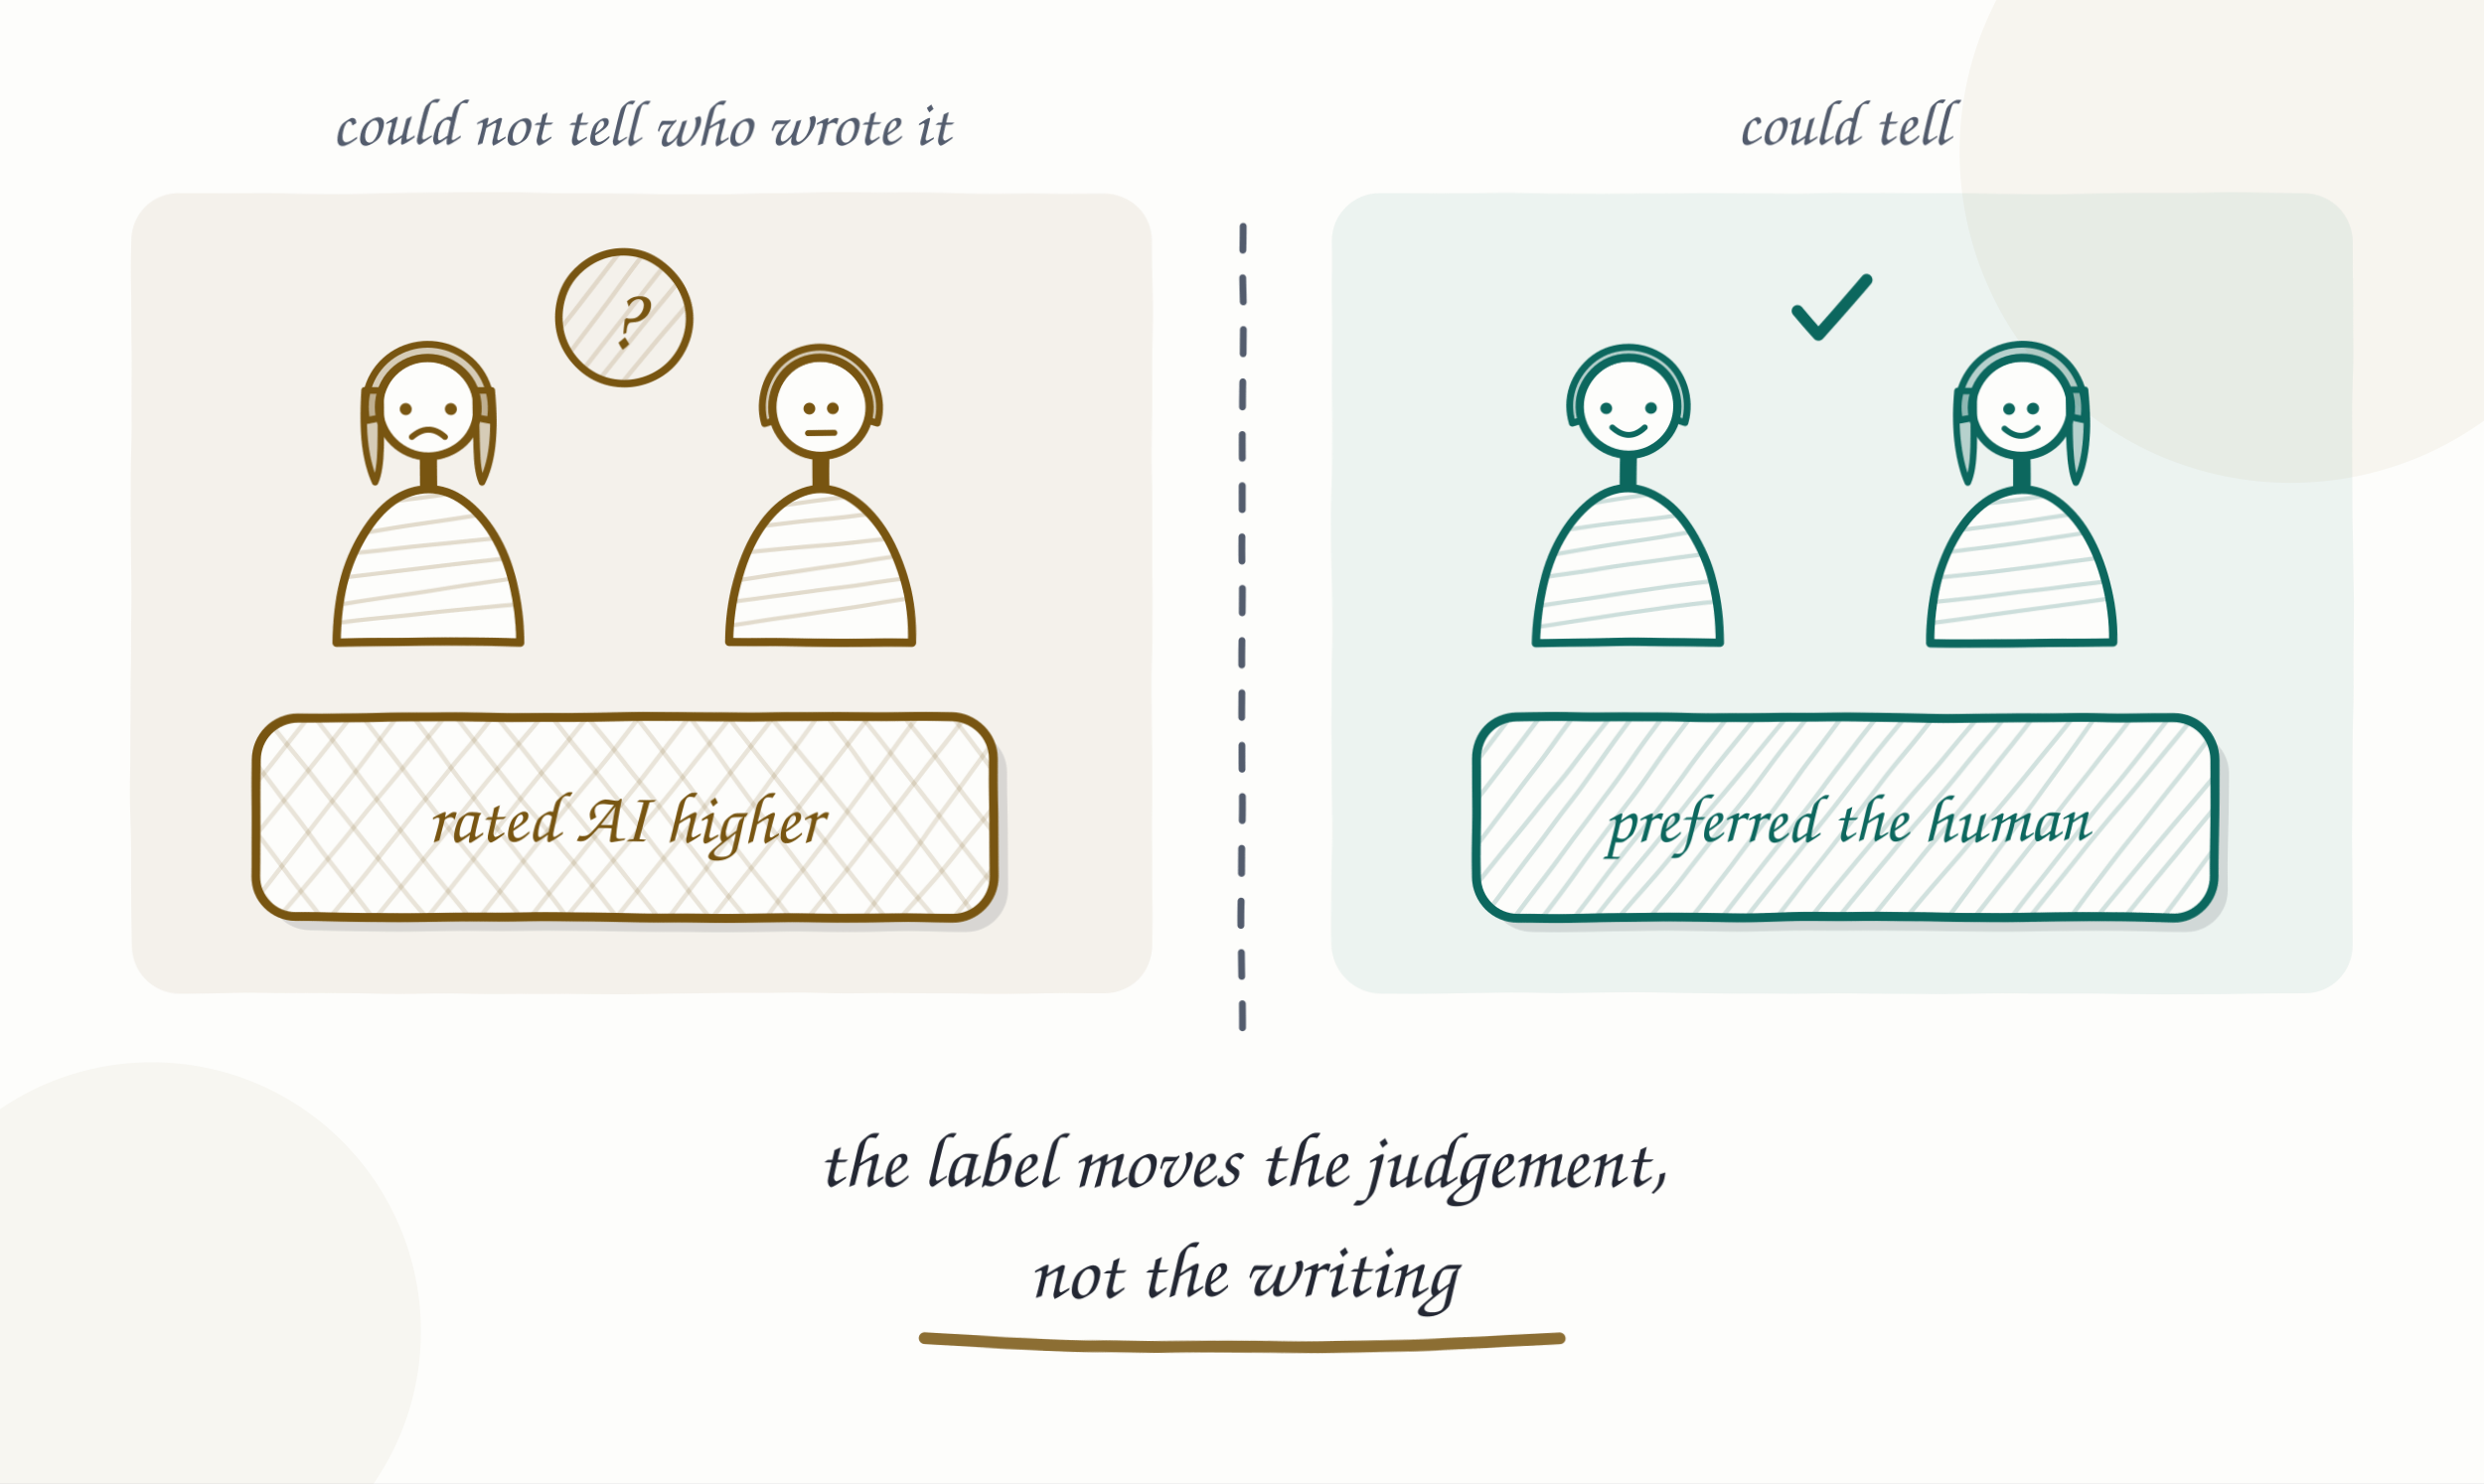
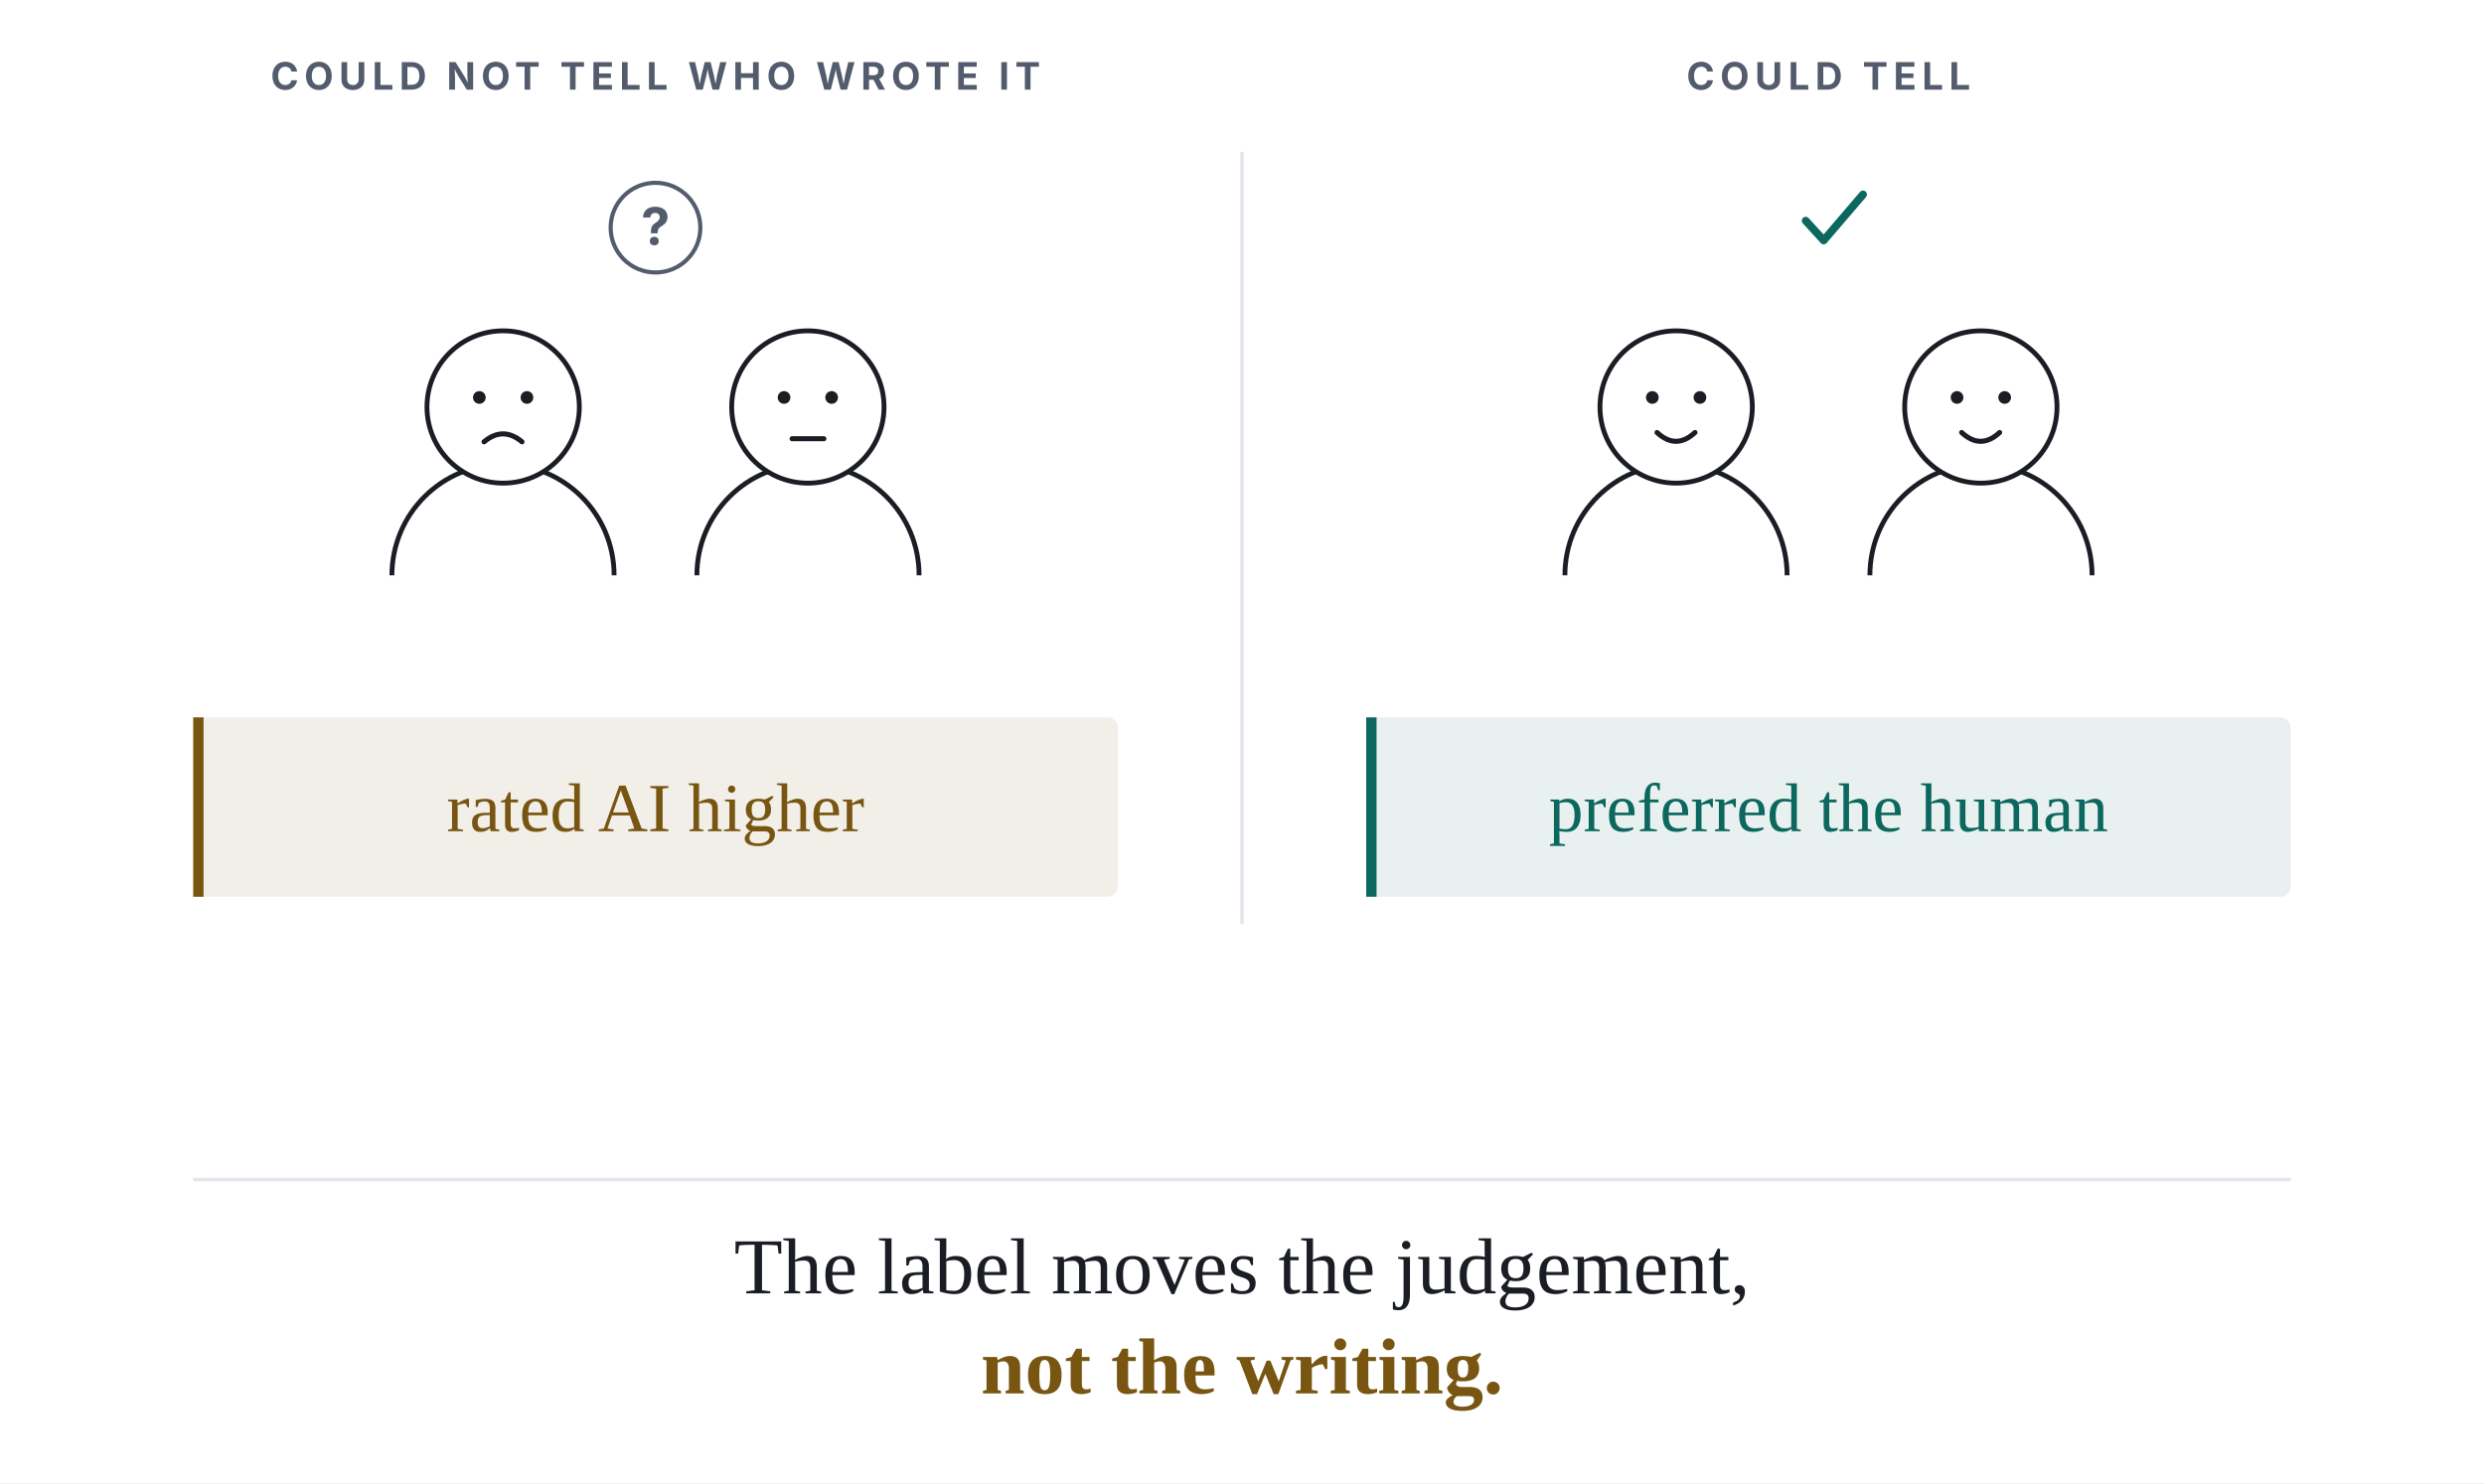
<svg xmlns="http://www.w3.org/2000/svg" class="wb" viewBox="0 0 720 430" role="img" aria-label="Students who could not tell who wrote the feedback rated the AI's higher; those who could tell preferred the human's.">
-   <defs>
-     <filter id="rf108" x="-8%" y="-8%" width="116%" height="116%">
-       <feTurbulence type="fractalNoise" baseFrequency="0.018" numOctaves="3" seed="108" result="n" />
-       <feDisplacementMap in="SourceGraphic" in2="n" scale="1.4" xChannelSelector="R" yChannelSelector="G" />
-     </filter>
-     <marker id="ar108_232733" viewBox="0 0 12 12" refX="9" refY="6" markerWidth="6.5" markerHeight="6.5" orient="auto-start-reverse">
-       <path d="M1.5 1.5 L10 6 L1.5 10.5" fill="none" stroke="#232733" stroke-width="2" stroke-linecap="round" stroke-linejoin="round" />
-     </marker>
-     <marker id="ar108_6349ae" viewBox="0 0 12 12" refX="9" refY="6" markerWidth="6.5" markerHeight="6.5" orient="auto-start-reverse">
-       <path d="M1.5 1.5 L10 6 L1.5 10.5" fill="none" stroke="#6349ae" stroke-width="2" stroke-linecap="round" stroke-linejoin="round" />
-     </marker>
-     <marker id="ar108_225aa8" viewBox="0 0 12 12" refX="9" refY="6" markerWidth="6.5" markerHeight="6.5" orient="auto-start-reverse">
-       <path d="M1.5 1.5 L10 6 L1.5 10.5" fill="none" stroke="#225aa8" stroke-width="2" stroke-linecap="round" stroke-linejoin="round" />
-     </marker>
-     <marker id="ar108_0c675e" viewBox="0 0 12 12" refX="9" refY="6" markerWidth="6.5" markerHeight="6.5" orient="auto-start-reverse">
-       <path d="M1.5 1.5 L10 6 L1.5 10.5" fill="none" stroke="#0c675e" stroke-width="2" stroke-linecap="round" stroke-linejoin="round" />
-     </marker>
-     <marker id="ar108_166846" viewBox="0 0 12 12" refX="9" refY="6" markerWidth="6.5" markerHeight="6.5" orient="auto-start-reverse">
-       <path d="M1.5 1.5 L10 6 L1.5 10.5" fill="none" stroke="#166846" stroke-width="2" stroke-linecap="round" stroke-linejoin="round" />
-     </marker>
-     <marker id="ar108_785511" viewBox="0 0 12 12" refX="9" refY="6" markerWidth="6.5" markerHeight="6.5" orient="auto-start-reverse">
-       <path d="M1.5 1.5 L10 6 L1.5 10.5" fill="none" stroke="#785511" stroke-width="2" stroke-linecap="round" stroke-linejoin="round" />
-     </marker>
-     <marker id="ar108_a43245" viewBox="0 0 12 12" refX="9" refY="6" markerWidth="6.5" markerHeight="6.5" orient="auto-start-reverse">
-       <path d="M1.5 1.5 L10 6 L1.5 10.5" fill="none" stroke="#a43245" stroke-width="2" stroke-linecap="round" stroke-linejoin="round" />
-     </marker>
-     <marker id="ar108_535c6d" viewBox="0 0 12 12" refX="9" refY="6" markerWidth="6.5" markerHeight="6.5" orient="auto-start-reverse">
-       <path d="M1.5 1.5 L10 6 L1.5 10.5" fill="none" stroke="#535c6d" stroke-width="2" stroke-linecap="round" stroke-linejoin="round" />
-     </marker>
-   </defs>
-   <rect width="720" height="430" fill="#fdfdfb" />
-   <circle cx="664" cy="44" r="96" fill="#785511" fill-opacity="0.05" />
-   <circle cx="44" cy="386" r="78" fill="#785511" fill-opacity="0.04" />
-   <g filter="url(#rf108)">
-     <path d="M360 66 L360 300" fill="none" stroke="#535c6d" stroke-width="2.0" stroke-linecap="round" stroke-linejoin="round" stroke-dasharray="7 8" />
-     <text x="186" y="42" text-anchor="middle" font-family="'Caveat','Bradley Hand',cursive" font-size="19" font-weight="600" fill="#535c6d">could not tell who wrote it</text>
-     <text x="534" y="42" text-anchor="middle" font-family="'Caveat','Bradley Hand',cursive" font-size="19" font-weight="600" fill="#535c6d">could tell</text>
-     <rect x="38" y="56" width="296" height="232" rx="14" fill="#785511" fill-opacity="0.07" />
-     <rect x="386" y="56" width="296" height="232" rx="14" fill="#0c675e" fill-opacity="0.07" />
-     <path d="M124.0 125.6 L124.0 147.4" fill="none" stroke="#785511" stroke-width="4.94" stroke-linecap="round" stroke-linejoin="round" />
-     <clipPath id="tor108_108_124_118">
-       <path d="M97.4 186.4 C97.4 161.7 109.8 141.8 124.0 141.8 C138.2 141.8 150.6 161.7 150.6 186.4 Z" />
-     </clipPath>
-     <path d="M97.4 186.4 C97.4 161.7 109.8 141.8 124.0 141.8 C138.2 141.8 150.6 161.7 150.6 186.4 Z" fill="#fdfdfb" />
-     <g clip-path="url(#tor108_108_124_118)" stroke="#785511" stroke-width="1.2" stroke-opacity=".2" stroke-linecap="round">
-       <path d="M95 141 L153 133" fill="none" />
-       <path d="M95 148 L153 140" fill="none" />
-       <path d="M95 156 L153 147" fill="none" />
-       <path d="M95 161 L153 155" fill="none" />
-       <path d="M95 168 L153 161" fill="none" />
-       <path d="M95 176 L153 167" fill="none" />
-       <path d="M95 181 L153 175" fill="none" />
-     </g>
-     <path d="M97.4 186.4 C97.4 161.7 109.8 141.8 124.0 141.8 C138.2 141.8 150.6 161.7 150.6 186.4 Z" fill="none" stroke="#785511" stroke-width="2.4" stroke-linejoin="round" />
-     <circle cx="124" cy="118" r="14.2" fill="#fdfdfb" stroke="#785511" stroke-width="2.4" />
-     <path d="M106.2 121.8 A18.2 18.2 0 1 1 141.8 121.8 L137.9 121.0 A14.2 14.2 0 1 0 110.1 121.0 Z" fill="#785511" fill-opacity=".24" stroke="#785511" stroke-width="2.0" stroke-linejoin="round" />
-     <path d="M105.6 113.2 C104.6 125.6 106.0 134.2 108.6 139.8 C110.7 135.1 110.3 126.5 110.3 113.2 Z" fill="#785511" fill-opacity=".24" stroke="#785511" stroke-width="1.9" stroke-linejoin="round" />
-     <path d="M142.4 113.2 C143.4 125.6 142.1 134.2 139.4 139.8 C137.3 135.1 137.7 126.5 137.7 113.2 Z" fill="#785511" fill-opacity=".24" stroke="#785511" stroke-width="1.9" stroke-linejoin="round" />
-     <circle cx="117.5" cy="118.5" r="1.71" fill="#785511" />
-     <circle cx="130.5" cy="118.5" r="1.71" fill="#785511" />
-     <path d="M119.2 126.5 q4.8 -4.2 9.5 0" fill="none" stroke="#785511" stroke-width="1.71" stroke-linecap="round" stroke-linejoin="round" />
-     <path d="M238.0 125.6 L238.0 147.4" fill="none" stroke="#785511" stroke-width="4.94" stroke-linecap="round" stroke-linejoin="round" />
-     <clipPath id="tor108_109_238_118">
-       <path d="M211.4 186.4 C211.4 161.7 223.8 141.8 238.0 141.8 C252.2 141.8 264.6 161.7 264.6 186.4 Z" />
-     </clipPath>
-     <path d="M211.4 186.4 C211.4 161.7 223.8 141.8 238.0 141.8 C252.2 141.8 264.6 161.7 264.6 186.4 Z" fill="#fdfdfb" />
-     <g clip-path="url(#tor108_109_238_118)" stroke="#785511" stroke-width="1.2" stroke-opacity=".2" stroke-linecap="round">
-       <path d="M209 142 L267 134" fill="none" />
-       <path d="M209 149 L267 141" fill="none" />
-       <path d="M209 154 L267 147" fill="none" />
-       <path d="M209 161 L267 155" fill="none" />
-       <path d="M209 169 L267 160" fill="none" />
-       <path d="M209 175 L267 167" fill="none" />
-       <path d="M209 182 L267 173" fill="none" />
-     </g>
-     <path d="M211.4 186.4 C211.4 161.7 223.8 141.8 238.0 141.8 C252.2 141.8 264.6 161.7 264.6 186.4 Z" fill="none" stroke="#785511" stroke-width="2.4" stroke-linejoin="round" />
-     <circle cx="238" cy="118" r="14.2" fill="#fdfdfb" stroke="#785511" stroke-width="2.4" />
-     <path d="M221.6 122.7 A17.1 17.1 0 1 1 254.4 122.7 L251.7 121.9 A14.2 14.2 0 1 0 224.3 121.9 Z" fill="#785511" fill-opacity=".24" stroke="#785511" stroke-width="2.0" stroke-linejoin="round" />
-     <circle cx="234.6" cy="118.5" r="1.71" fill="#785511" />
-     <circle cx="241.4" cy="118.5" r="1.71" fill="#785511" />
-     <path d="M234.2 125.6 h7.6" fill="none" stroke="#785511" stroke-width="1.71" stroke-linecap="round" stroke-linejoin="round" />
-     <clipPath id="hc108_110_181_92">
-       <circle cx="181" cy="92" r="19" />
-     </clipPath>
-     <g clip-path="url(#hc108_110_181_92)" stroke="#785511" stroke-width="1.3" stroke-opacity="0.16" stroke-linecap="round">
-       <path d="M133 112 L162 72" fill="none" />
-       <path d="M140 110 L172 74" fill="none" />
-       <path d="M151 110 L180 73" fill="none" />
-       <path d="M158 112 L188 72" fill="none" />
-       <path d="M166 111 L196 73" fill="none" />
-       <path d="M172 112 L203 74" fill="none" />
-       <path d="M181 110 L212 73" fill="none" />
-       <path d="M191 110 L221 73" fill="none" />
-       <path d="M198 110 L229 73" fill="none" />
-       <path d="M206 110 L236 72" fill="none" />
-       <path d="M212 112 L242 73" fill="none" />
-       <path d="M222 112 L251 72" fill="none" />
-     </g>
-     <circle cx="181" cy="92" r="19" fill="none" stroke="#785511" stroke-width="2.2" />
-     <text x="181" y="101" text-anchor="middle" font-family="'Caveat','Bradley Hand',cursive" font-size="26" font-weight="600" fill="#785511">?</text>
-     <path d="M472.0 125.6 L472.0 147.4" fill="none" stroke="#0c675e" stroke-width="4.94" stroke-linecap="round" stroke-linejoin="round" />
-     <clipPath id="tor108_111_472_118">
-       <path d="M445.4 186.4 C445.4 161.7 457.8 141.8 472.0 141.8 C486.2 141.8 498.6 161.7 498.6 186.4 Z" />
-     </clipPath>
-     <path d="M445.4 186.4 C445.4 161.7 457.8 141.8 472.0 141.8 C486.2 141.8 498.6 161.7 498.6 186.4 Z" fill="#fdfdfb" />
-     <g clip-path="url(#tor108_111_472_118)" stroke="#0c675e" stroke-width="1.2" stroke-opacity=".2" stroke-linecap="round">
-       <path d="M443 141 L501 133" fill="none" />
-       <path d="M443 149 L501 140" fill="none" />
-       <path d="M443 155 L501 148" fill="none" />
-       <path d="M443 162 L501 153" fill="none" />
-       <path d="M443 168 L501 160" fill="none" />
-       <path d="M443 176 L501 168" fill="none" />
-       <path d="M443 182 L501 174" fill="none" />
-     </g>
-     <path d="M445.4 186.4 C445.4 161.7 457.8 141.8 472.0 141.8 C486.2 141.8 498.6 161.7 498.6 186.4 Z" fill="none" stroke="#0c675e" stroke-width="2.4" stroke-linejoin="round" />
-     <circle cx="472" cy="118" r="14.2" fill="#fdfdfb" stroke="#0c675e" stroke-width="2.4" />
-     <path d="M455.6 122.7 A17.1 17.1 0 1 1 488.4 122.7 L485.7 121.9 A14.2 14.2 0 1 0 458.3 121.9 Z" fill="#0c675e" fill-opacity=".24" stroke="#0c675e" stroke-width="2.0" stroke-linejoin="round" />
-     <circle cx="465.5" cy="118.5" r="1.71" fill="#0c675e" />
-     <circle cx="478.5" cy="118.5" r="1.71" fill="#0c675e" />
-     <path d="M467.2 124.2 q4.8 4.4 9.5 0" fill="none" stroke="#0c675e" stroke-width="1.71" stroke-linecap="round" stroke-linejoin="round" />
-     <path d="M586.0 125.6 L586.0 147.4" fill="none" stroke="#0c675e" stroke-width="4.94" stroke-linecap="round" stroke-linejoin="round" />
-     <clipPath id="tor108_112_586_118">
-       <path d="M559.4 186.4 C559.4 161.7 571.8 141.8 586.0 141.8 C600.2 141.8 612.6 161.7 612.6 186.4 Z" />
-     </clipPath>
-     <path d="M559.4 186.4 C559.4 161.7 571.8 141.8 586.0 141.8 C600.2 141.8 612.6 161.7 612.6 186.4 Z" fill="#fdfdfb" />
-     <g clip-path="url(#tor108_112_586_118)" stroke="#0c675e" stroke-width="1.2" stroke-opacity=".2" stroke-linecap="round">
-       <path d="M557 141 L615 134" fill="none" />
-       <path d="M557 148 L615 141" fill="none" />
-       <path d="M557 155 L615 147" fill="none" />
-       <path d="M557 161 L615 153" fill="none" />
-       <path d="M557 168 L615 161" fill="none" />
-       <path d="M557 175 L615 168" fill="none" />
-       <path d="M557 181 L615 173" fill="none" />
-     </g>
-     <path d="M559.4 186.4 C559.4 161.7 571.8 141.8 586.0 141.8 C600.2 141.8 612.6 161.7 612.6 186.4 Z" fill="none" stroke="#0c675e" stroke-width="2.4" stroke-linejoin="round" />
-     <circle cx="586" cy="118" r="14.2" fill="#fdfdfb" stroke="#0c675e" stroke-width="2.4" />
-     <path d="M568.2 121.8 A18.2 18.2 0 1 1 603.8 121.8 L599.9 121.0 A14.2 14.2 0 1 0 572.1 121.0 Z" fill="#0c675e" fill-opacity=".24" stroke="#0c675e" stroke-width="2.0" stroke-linejoin="round" />
-     <path d="M567.6 113.2 C566.6 125.6 568.0 134.2 570.6 139.8 C572.7 135.1 572.3 126.5 572.3 113.2 Z" fill="#0c675e" fill-opacity=".24" stroke="#0c675e" stroke-width="1.9" stroke-linejoin="round" />
-     <path d="M604.4 113.2 C605.4 125.6 604.0 134.2 601.4 139.8 C599.3 135.1 599.7 126.5 599.7 113.2 Z" fill="#0c675e" fill-opacity=".24" stroke="#0c675e" stroke-width="1.9" stroke-linejoin="round" />
-     <circle cx="582.6" cy="118.5" r="1.71" fill="#0c675e" />
-     <circle cx="589.4" cy="118.5" r="1.71" fill="#0c675e" />
-     <path d="M581.2 124.2 q4.8 4.4 9.5 0" fill="none" stroke="#0c675e" stroke-width="1.71" stroke-linecap="round" stroke-linejoin="round" />
-     <path d="M521 90 l6 7 l14 -16" fill="none" stroke="#0c675e" stroke-width="3.4" stroke-linecap="round" stroke-linejoin="round" />
-     <rect x="78" y="212" width="214" height="58" rx="12" fill="#232733" fill-opacity="0.13" />
-     <rect x="74" y="208" width="214" height="58" rx="12" fill="#fdfdfb" />
-     <clipPath id="h108_108_74_208">
-       <rect x="74" y="208" width="214" height="58" rx="12" />
-     </clipPath>
-     <g clip-path="url(#h108_108_74_208)" stroke="#785511" stroke-width="1.3" stroke-opacity="0.148" stroke-linecap="round">
-       <path d="M28 265 L74 208" fill="none" />
-       <path d="M44 265 L88 209" fill="none" />
-       <path d="M55 266 L102 207" fill="none" />
-       <path d="M71 265 L115 208" fill="none" />
-       <path d="M82 265 L129 208" fill="none" />
-       <path d="M96 266 L142 209" fill="none" />
-       <path d="M110 265 L156 209" fill="none" />
-       <path d="M124 266 L170 208" fill="none" />
-       <path d="M139 266 L186 207" fill="none" />
-       <path d="M153 267 L199 209" fill="none" />
-       <path d="M165 265 L211 209" fill="none" />
-       <path d="M178 267 L225 207" fill="none" />
-       <path d="M193 267 L237 208" fill="none" />
-       <path d="M207 265 L253 207" fill="none" />
-       <path d="M222 266 L267 207" fill="none" />
-       <path d="M235 265 L280 208" fill="none" />
-       <path d="M251 265 L294 207" fill="none" />
-       <path d="M261 266 L309 209" fill="none" />
-       <path d="M276 266 L323 208" fill="none" />
-       <path d="M290 266 L337 207" fill="none" />
-       <path d="M305 267 L349 209" fill="none" />
-       <path d="M319 265 L363 208" fill="none" />
-       <path d="M332 267 L378 209" fill="none" />
-       <path d="M29 267 L-17 209" fill="none" />
-       <path d="M42 267 L-3 207" fill="none" />
-       <path d="M57 266 L12 207" fill="none" />
-       <path d="M69 265 L24 208" fill="none" />
-       <path d="M82 267 L37 207" fill="none" />
-       <path d="M94 267 L49 209" fill="none" />
-       <path d="M109 267 L64 208" fill="none" />
-       <path d="M123 265 L76 207" fill="none" />
-       <path d="M136 266 L91 208" fill="none" />
-       <path d="M150 265 L105 208" fill="none" />
-       <path d="M165 267 L119 207" fill="none" />
-       <path d="M179 266 L133 209" fill="none" />
-       <path d="M191 266 L145 209" fill="none" />
-       <path d="M205 265 L160 208" fill="none" />
-       <path d="M217 267 L171 209" fill="none" />
-       <path d="M230 267 L184 208" fill="none" />
-       <path d="M244 267 L199 207" fill="none" />
-       <path d="M256 265 L211 208" fill="none" />
-       <path d="M270 265 L224 209" fill="none" />
-       <path d="M283 266 L239 207" fill="none" />
-       <path d="M296 267 L250 208" fill="none" />
-       <path d="M307 266 L263 209" fill="none" />
-       <path d="M320 266 L277 209" fill="none" />
-     </g>
-     <rect x="74" y="208" width="214" height="58" rx="12" fill="none" stroke="#785511" stroke-width="2.6" />
-     <text x="181" y="244" text-anchor="middle" font-family="'Caveat','Bradley Hand',cursive" font-size="21" font-weight="600" fill="#785511">rated AI higher</text>
-     <rect x="432" y="212" width="214" height="58" rx="12" fill="#232733" fill-opacity="0.13" />
-     <rect x="428" y="208" width="214" height="58" rx="12" fill="#fdfdfb" />
-     <clipPath id="h108_109_428_208">
-       <rect x="428" y="208" width="214" height="58" rx="12" />
-     </clipPath>
-     <g clip-path="url(#h108_109_428_208)" stroke="#0c675e" stroke-width="1.3" stroke-opacity="0.18" stroke-linecap="round">
-       <path d="M382 266 L429 209" fill="none" />
-       <path d="M392 266 L439 207" fill="none" />
-       <path d="M400 267 L446 209" fill="none" />
-       <path d="M412 266 L457 207" fill="none" />
-       <path d="M420 266 L467 208" fill="none" />
-       <path d="M429 267 L474 207" fill="none" />
-       <path d="M438 267 L482 208" fill="none" />
-       <path d="M446 267 L490 208" fill="none" />
-       <path d="M456 266 L500 209" fill="none" />
-       <path d="M463 265 L508 209" fill="none" />
-       <path d="M470 265 L518 208" fill="none" />
-       <path d="M479 265 L525 207" fill="none" />
-       <path d="M491 265 L535 207" fill="none" />
-       <path d="M499 266 L545 207" fill="none" />
-       <path d="M506 266 L553 207" fill="none" />
-       <path d="M515 266 L561 207" fill="none" />
-       <path d="M525 266 L573 208" fill="none" />
-       <path d="M534 265 L580 209" fill="none" />
-       <path d="M543 266 L590 207" fill="none" />
-       <path d="M552 267 L600 209" fill="none" />
-       <path d="M564 267 L608 207" fill="none" />
-       <path d="M573 265 L618 208" fill="none" />
-       <path d="M582 267 L629 208" fill="none" />
-       <path d="M589 265 L635 209" fill="none" />
-       <path d="M600 266 L645 208" fill="none" />
-       <path d="M607 267 L655 209" fill="none" />
-       <path d="M616 266 L663 208" fill="none" />
-       <path d="M627 266 L671 207" fill="none" />
-       <path d="M635 267 L681 208" fill="none" />
-       <path d="M644 265 L688 208" fill="none" />
-       <path d="M652 265 L697 207" fill="none" />
-       <path d="M661 267 L706 208" fill="none" />
-       <path d="M670 267 L715 209" fill="none" />
-       <path d="M680 265 L724 209" fill="none" />
-     </g>
-     <rect x="428" y="208" width="214" height="58" rx="12" fill="none" stroke="#0c675e" stroke-width="2.6" />
-     <text x="535" y="244" text-anchor="middle" font-family="'Caveat','Bradley Hand',cursive" font-size="20" font-weight="600" fill="#0c675e">preferred the human</text>
-     <text x="360" y="344" text-anchor="middle" font-family="'Caveat','Bradley Hand',cursive" font-size="23" font-weight="600" fill="#232733">the label moves the judgement,</text>
-     <text x="360" y="376" text-anchor="middle" font-family="'Caveat','Bradley Hand',cursive" font-size="23" font-weight="600" fill="#232733">not the writing</text>
-     <path d="M268 388 q92 5.5 184 0" fill="none" stroke="#785511" stroke-width="3.4" stroke-linecap="round" stroke-linejoin="round" stroke-opacity="0.85" />
-   </g>
+   <rect width="720" height="430" fill="#ffffff" />
+   <text x="190" y="26" text-anchor="middle" font-family="Inter,-apple-system,'Helvetica Neue',system-ui,sans-serif" font-size="11" font-weight="700" fill="#535c6d" letter-spacing="1.6">COULD NOT TELL WHO WROTE IT</text>
+   <text x="530" y="26" text-anchor="middle" font-family="Inter,-apple-system,'Helvetica Neue',system-ui,sans-serif" font-size="11" font-weight="700" fill="#535c6d" letter-spacing="1.6">COULD TELL</text>
+   <path d="M360.0 44 V268" fill="none" stroke="#e3e6ec" stroke-width="1" stroke-linecap="butt" stroke-linejoin="round" />
+   <path d="M113.6 166.8 a32.2 32.2 0 0 1 64.4 0" fill="#ffffff" stroke="#1a1d24" stroke-width="1.4" stroke-linecap="butt" stroke-linejoin="round" />
+   <circle cx="145.84" cy="118" r="22.08" fill="#ffffff" stroke="#1a1d24" stroke-width="1.4" />
+   <circle cx="138.94" cy="115.24" r="1.84" fill="#1a1d24" />
+   <circle cx="152.74" cy="115.24" r="1.84" fill="#1a1d24" />
+   <path d="M140.3 128.1 q5.5 -4.6 11.0 0" fill="none" stroke="#1a1d24" stroke-width="1.472" stroke-linecap="round" stroke-linejoin="round" />
+   <path d="M202.0 166.8 a32.2 32.2 0 0 1 64.4 0" fill="#ffffff" stroke="#1a1d24" stroke-width="1.4" stroke-linecap="butt" stroke-linejoin="round" />
+   <circle cx="234.16" cy="118" r="22.08" fill="#ffffff" stroke="#1a1d24" stroke-width="1.4" />
+   <circle cx="227.26" cy="115.24" r="1.84" fill="#1a1d24" />
+   <circle cx="241.06" cy="115.24" r="1.84" fill="#1a1d24" />
+   <path d="M229.6 127.2 h9.2" fill="none" stroke="#1a1d24" stroke-width="1.472" stroke-linecap="round" stroke-linejoin="round" />
+   <rect x="56" y="208" width="268" height="52" rx="3" fill="#785511" fill-opacity="0.09" />
+   <path d="M57.5 208 V260" fill="none" stroke="#785511" stroke-width="3" stroke-linecap="butt" stroke-linejoin="round" />
+   <text x="190" y="241" text-anchor="middle" font-family="Fraunces,Georgia,'Times New Roman',serif" font-size="20" font-weight="500" fill="#785511">rated AI higher</text>
+   <path d="M453.6 166.8 a32.2 32.2 0 0 1 64.4 0" fill="#ffffff" stroke="#1a1d24" stroke-width="1.4" stroke-linecap="butt" stroke-linejoin="round" />
+   <circle cx="485.84" cy="118" r="22.08" fill="#ffffff" stroke="#1a1d24" stroke-width="1.4" />
+   <circle cx="478.94" cy="115.24" r="1.84" fill="#1a1d24" />
+   <circle cx="492.74" cy="115.24" r="1.84" fill="#1a1d24" />
+   <path d="M480.3 125.4 q5.5 5.1 11.0 0" fill="none" stroke="#1a1d24" stroke-width="1.472" stroke-linecap="round" stroke-linejoin="round" />
+   <path d="M542.0 166.8 a32.2 32.2 0 0 1 64.4 0" fill="#ffffff" stroke="#1a1d24" stroke-width="1.4" stroke-linecap="butt" stroke-linejoin="round" />
+   <circle cx="574.16" cy="118" r="22.08" fill="#ffffff" stroke="#1a1d24" stroke-width="1.4" />
+   <circle cx="567.26" cy="115.24" r="1.84" fill="#1a1d24" />
+   <circle cx="581.06" cy="115.24" r="1.84" fill="#1a1d24" />
+   <path d="M568.6 125.4 q5.5 5.1 11.0 0" fill="none" stroke="#1a1d24" stroke-width="1.472" stroke-linecap="round" stroke-linejoin="round" />
+   <rect x="396" y="208" width="268" height="52" rx="3" fill="#0c675e" fill-opacity="0.09" />
+   <path d="M397.5 208 V260" fill="none" stroke="#0c675e" stroke-width="3" stroke-linecap="butt" stroke-linejoin="round" />
+   <text x="530" y="241" text-anchor="middle" font-family="Fraunces,Georgia,'Times New Roman',serif" font-size="20" font-weight="500" fill="#0c675e">preferred the human</text>
+   <circle cx="190" cy="66" r="13" fill="#ffffff" stroke="#535c6d" stroke-width="1.2" />
+   <text x="190" y="71" text-anchor="middle" font-family="Inter,-apple-system,'Helvetica Neue',system-ui,sans-serif" font-size="15" font-weight="700" fill="#535c6d">?</text>
+   <path d="M523.4 64 l5.2 5.7 l11.4 -13.3" fill="none" stroke="#0c675e" stroke-width="2.28" stroke-linecap="round" stroke-linejoin="round" />
+   <path d="M56 342 H664" fill="none" stroke="#e3e6ec" stroke-width="1" stroke-linecap="butt" stroke-linejoin="round" />
+   <text x="360.0" y="375" text-anchor="middle" font-family="Fraunces,Georgia,'Times New Roman',serif" font-size="23" font-weight="500" fill="#1a1d24">The label moves the judgement,</text>
+   <text x="360.0" y="404" text-anchor="middle" font-family="Fraunces,Georgia,'Times New Roman',serif" font-size="23" font-weight="600" fill="#785511">not the writing.</text>
</svg>
